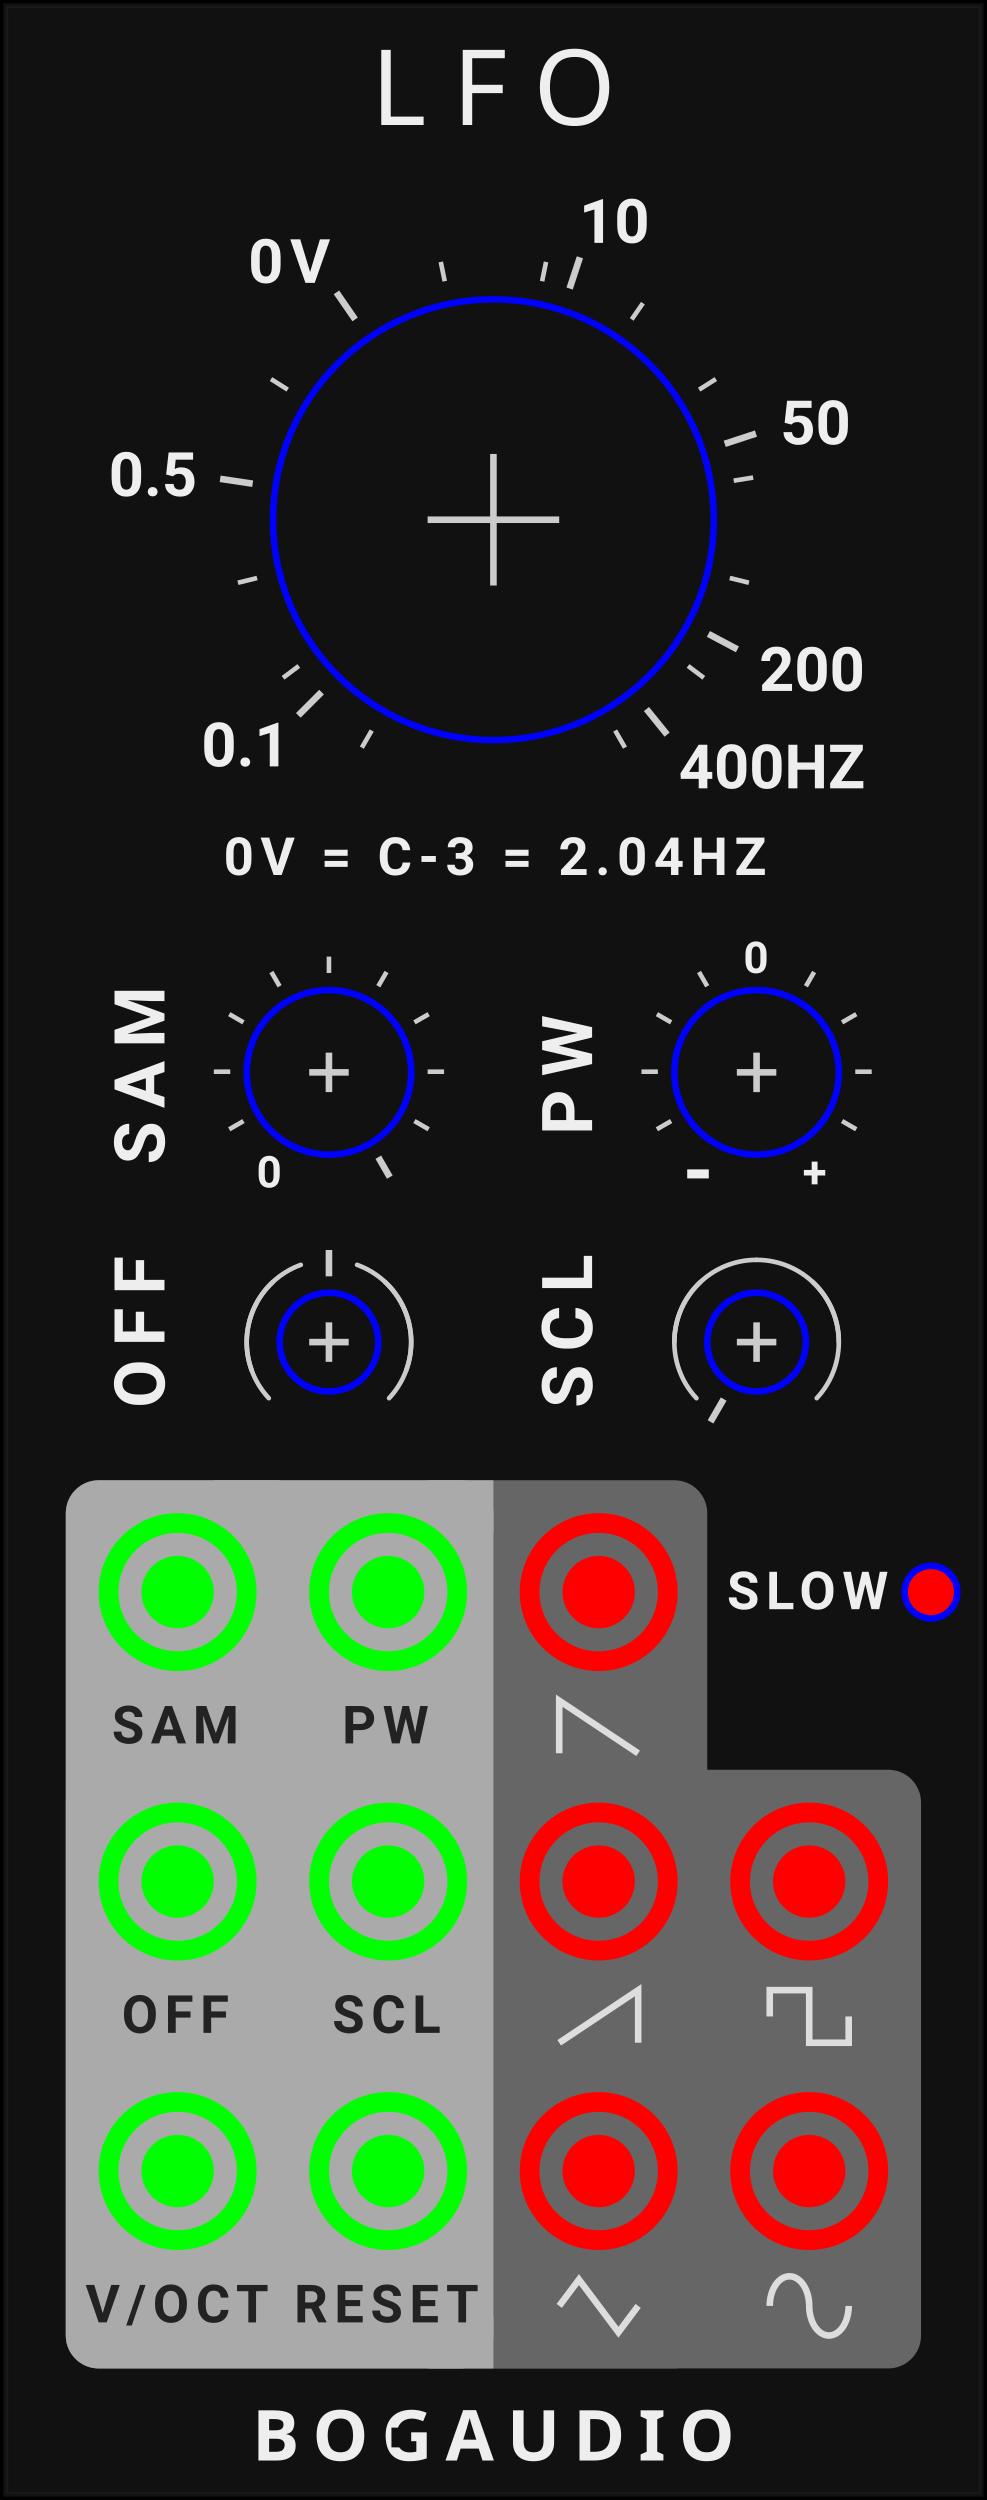
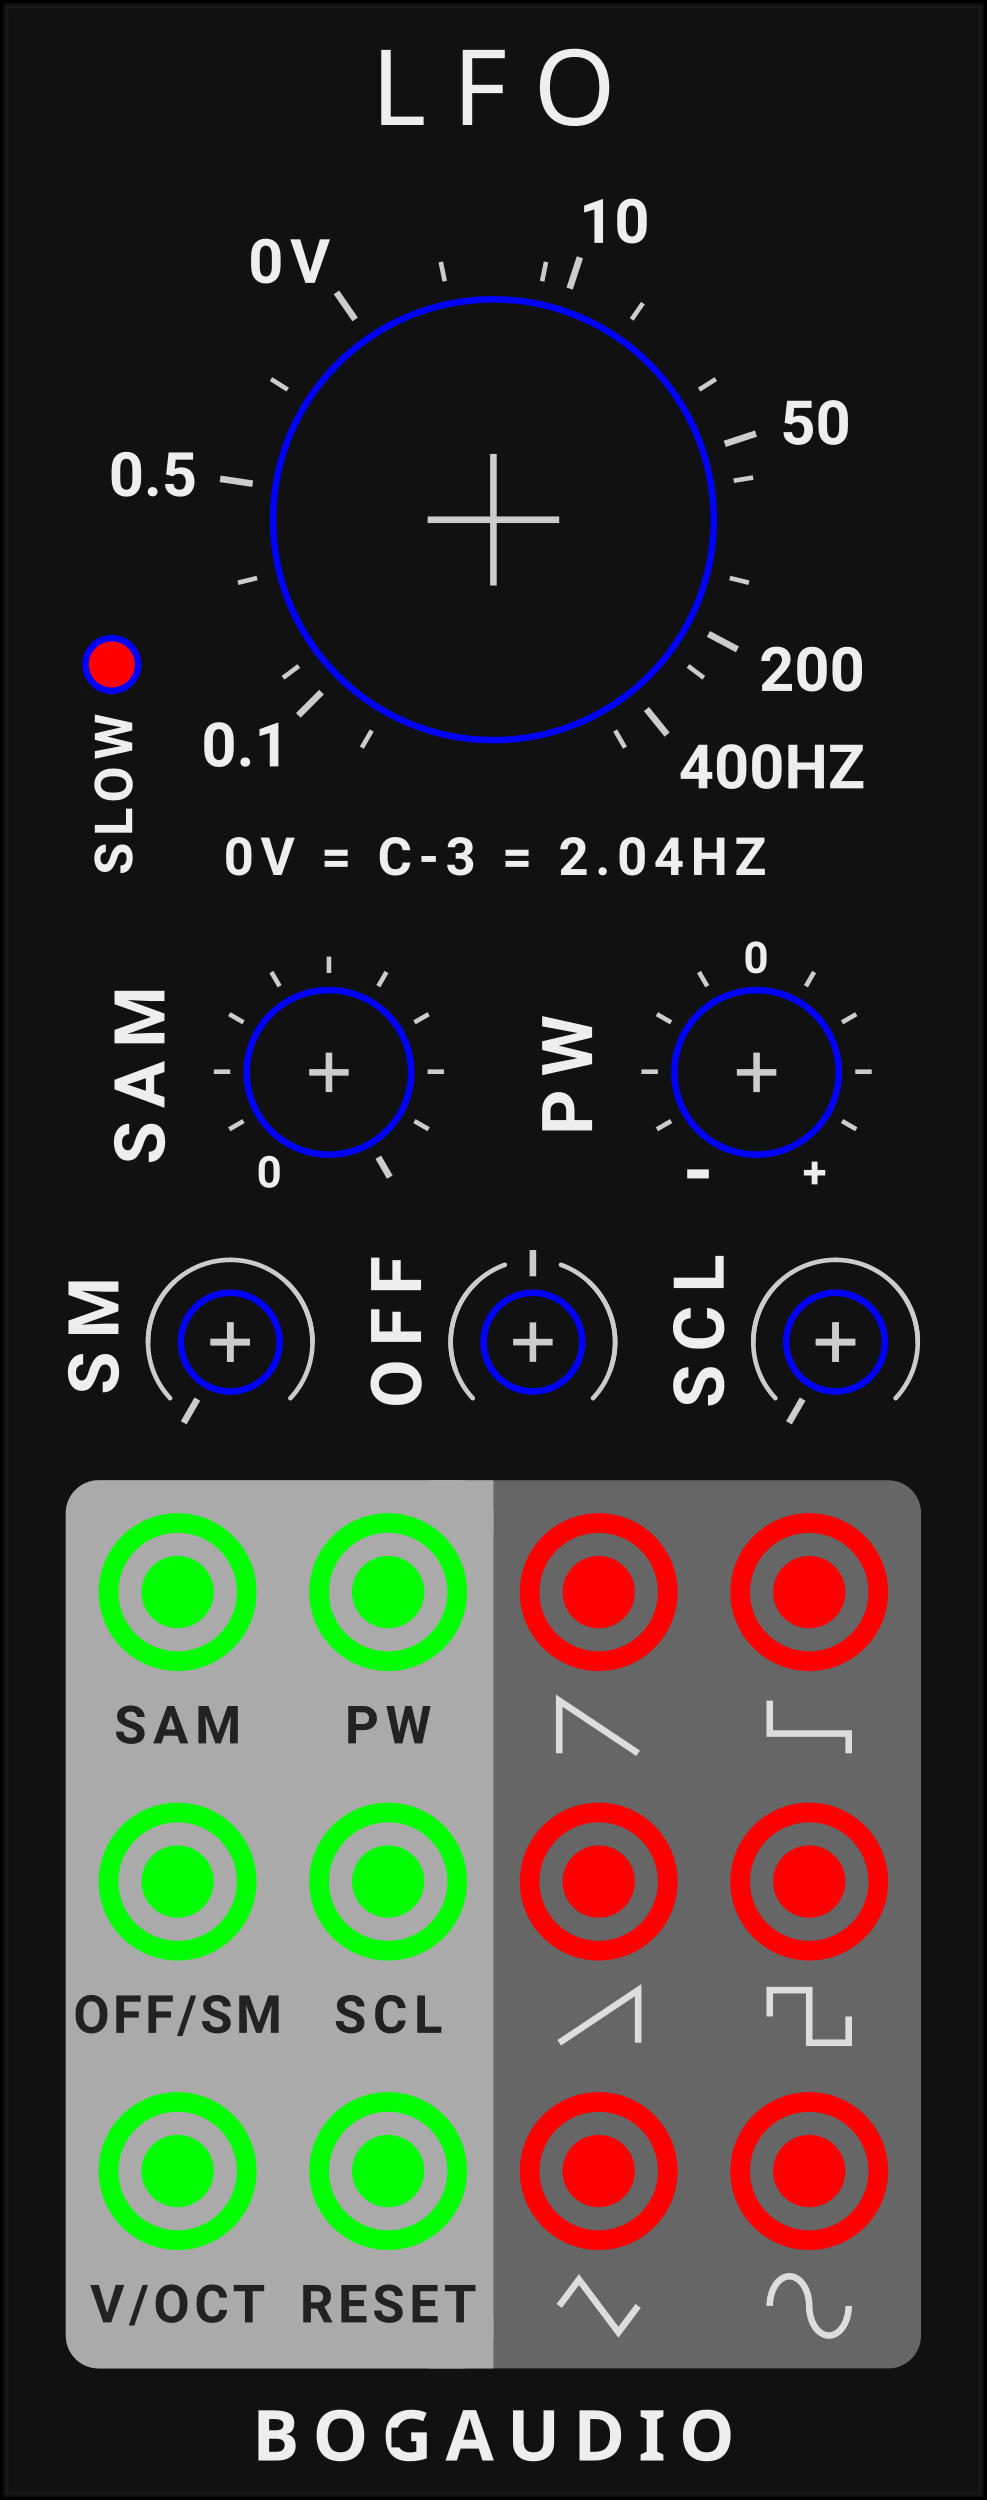
<svg xmlns="http://www.w3.org/2000/svg" version="1.1" width="150.0" height="380.0" viewBox="0 0 150.0 380.0">
  <style>text {
  fill: #333;
  font-family: 'Roboto', sans-serif;
  font-weight: bold;
}
text.title {
  font-family: 'Comfortaa', sans-serif;
  font-weight: normal;
}
text.brand {
  font-family: 'Audiowide', sans-serif;
  font-weight: bold;
}

polyline {
  stroke: #333;
+ }
+ polyline.guide {
+   stroke: #0f0;
}
path {
  stroke: #333;
}

rect.module-background, .background-fill {
  fill: #ddd;
}
polyline.module-border-inner {
  stroke: #e4e4e4;
}
polyline.module-border-middle {
  stroke: #ebebeb;
}
polyline.module-border-outer {
  stroke: #f2f2f2;
}

g.io-group {
}
rect.input-background, rect.input-background-filler {
  fill: #fafafa;
}
rect.output-background, rect.output-background-filler {
  fill: #bbb;
}
text.input-label, text.output-label {
  /* font-size: 6pt; */
}
polyline.input-label, polyline.output-label {
}
path.input-label, path.output-label {
}

circle.port-rim {
  stroke: #f0f0f0;
}
circle.port-barrel {
  stroke: #222;
  fill: #222;
}
circle.knob-center {
   fill: #eee;
}
circle.knob-rim {
   fill: #333;
}
circle.knob-tick {
  fill: #fff;
}
polyline.knob-tick {
  stroke: #fff;
}


text {
  fill: #eee;
}

polyline {
  stroke: #ccc;
}
path {
  stroke: #ccc;
}

rect.module-background, .background-fill {
  fill: #111;
}
polyline.module-border-inner {
  stroke: #191919;
}
polyline.module-border-middle {
  stroke: #111;
}
polyline.module-border-outer {
  stroke: #000;
}

rect.input-background, rect.input-background-filler {
  fill: #aaa;
}
rect.output-background, rect.output-background-filler {
  fill: #666;
}
text.input-label {
  fill: #222;
}
polyline.input-label, path.input-label {
  stroke: #222;
}
text.output-label {
  fill: #ddd;
}
polyline.output-label, path.output-label {
  stroke: #ddd;
}

circle.port-rim {
  stroke: #c0c0c0;
}
circle.port-barrel {
  stroke: #222;
  fill: #222;
}
circle.knob-center {
   fill: #888;
}
circle.knob-rim {
   fill: #444;
}
circle.knob-tick {
  fill: #fff;
}
polyline.knob-tick {
  stroke: #fff;
}
</style>
  <rect class="module-background background-fill" width="150.0" height="380.0" />
  <polyline class="module-border-inner" points="1,1 149.0,1 149.0,379.0 1,379.0 1,1" stroke-width="0.5" fill="none" />
  <polyline class="module-border-middle" points="0.5,0.5 149.5,0.5 149.5,379.5 0.5,379.5 0.5,0.5" stroke-width="0.8" fill="none" />
  <polyline class="module-border-outer" points="0,0 150.0,0 150.0,380.0 0,380.0 0,0" stroke-width="1" fill="none" />
  <text class="title" font-size="12pt" letter-spacing="4px" text-anchor="middle" transform="translate(75.0 19)">LFO</text>
  <g transform="translate(0 374)">
    <text class="brand" font-size="8pt" letter-spacing="2px" text-anchor="middle" transform="translate(75.0 0)">BOGAUDIO</text>
    <rect class="background-fill" width="3" height="3" transform="translate(59.5 -5)" />
  </g>
  <g transform="translate(21 25)">
    <g transform="translate(20 20)">
      <svg id="FREQUENCY_PARAM">
        <g transform="translate(34 34)">
          <polyline points="-10,0 10,0" stroke-width="1" stroke="#00f" />
          <polyline points="0,-10 0,10" stroke-width="1" stroke="#00f" />
          <circle cx="0" cy="0" r="33.5" stroke-width="1" stroke="#00f" fill="none" />
        </g>
      </svg>
    </g>
  </g>
  <g transform="translate(11 15)">
    <g transform="translate(64 64)">
      <g transform="rotate(-225.08) translate(34 0)">
        <polyline points="0,0 5,0" stroke-width="1" transform="translate(3 0)" />
        <text font-size="7.0pt" transform="translate(14 0) rotate(225.08) translate(-10.5 3.5)">0.1</text>
      </g>
      <g transform="rotate(-171.49) translate(34 0)">
        <polyline points="0,0 5,0" stroke-width="1" transform="translate(3 0)" />
        <text font-size="7.0pt" transform="translate(14 0) rotate(171.49) translate(-11 3.5)">0.5</text>
      </g>
      <g transform="rotate(-71.76) translate(34 0)">
        <polyline points="0,0 5,0" stroke-width="1" transform="translate(3 0)" />
        <text font-size="7.0pt" transform="translate(14 0) rotate(71.76) translate(-2 3.5)">10</text>
      </g>
      <g transform="rotate(-124.62) translate(34 0)">
        <polyline points="0,0 5,0" stroke-width="1" transform="translate(3 0)" />
        <text font-size="7.0pt" letter-spacing="1px" transform="translate(14 0) rotate(124.62) translate(-10 3.5)">0V</text>
      </g>
      <g transform="rotate(-18.17) translate(34 0)">
        <polyline points="0,0 5,0" stroke-width="1" transform="translate(3 0)" />
        <text font-size="7.0pt" transform="translate(14 0) rotate(18.17) translate(-2 3.5)">50</text>
      </g>
      <g transform="rotate(27.98) translate(34 0)">
        <polyline points="0,0 5,0" stroke-width="1" transform="translate(3 0)" />
        <text font-size="7.0pt" transform="translate(14 0) rotate(-27.98) translate(-2 3.5)">200</text>
      </g>
      <g transform="rotate(51.05) translate(34 0)">
        <polyline points="0,0 5,0" stroke-width="1" transform="translate(3 0)" />
        <text font-size="7.0pt" transform="translate(14 0) rotate(-51.05) translate(-2 3.5)">400HZ</text>
      </g>
      <polyline points="0,0 3,0" stroke-width="0.7" transform="rotate(-240) translate(37 0)" />
      <polyline points="0,0 3,0" stroke-width="0.7" transform="rotate(-216.92) translate(37 0)" />
      <polyline points="0,0 3,0" stroke-width="0.7" transform="rotate(-193.85) translate(37 0)" />
      <polyline points="0,0 3,0" stroke-width="0.7" transform="rotate(-147.69) translate(37 0)" />
      <polyline points="0,0 3,0" stroke-width="0.7" transform="rotate(-101.54) translate(37 0)" />
      <polyline points="0,0 3,0" stroke-width="0.7" transform="rotate(-78.46) translate(37 0)" />
      <polyline points="0,0 3,0" stroke-width="0.7" transform="rotate(-55.38) translate(37 0)" />
      <polyline points="0,0 3,0" stroke-width="0.7" transform="rotate(-32.31) translate(37 0)" />
      <polyline points="0,0 3,0" stroke-width="0.7" transform="rotate(-9.23) translate(37 0)" />
      <polyline points="0,0 3,0" stroke-width="0.7" transform="rotate(13.85) translate(37 0)" />
      <polyline points="0,0 3,0" stroke-width="0.7" transform="rotate(36.92) translate(37 0)" />
      <polyline points="0,0 3,0" stroke-width="0.7" transform="rotate(60) translate(37 0)" />
    </g>
  </g>
  <text font-size="6pt" letter-spacing="1px" transform="translate(34 133)">0V = C-3 = 2.04HZ</text>
-   <g transform="translate(110.5 238.5)">
+   <g transform="translate(14 133) rotate(-90)">
    <text font-size="6pt" letter-spacing="1px" transform="translate(0 6.1)">SLOW</text>
-     <g transform="translate(26.5 -1)">
+     <g transform="translate(27.5 -1.5)">
      <svg id="SLOW_PARAM">
        <g transform="translate(4.5 4.5)">
          <circle r="4" stroke-width="1" stroke="#00f" fill="#f00" />
        </g>
      </svg>
    </g>
  </g>
  <g transform="translate(10 150)">
    <g transform="translate(7 0)">
      <text font-size="8pt" letter-spacing="2px" transform="translate(8 27) rotate(270)">SAM</text>
      <g transform="translate(20 0)">
        <svg id="SAMPLE_PARAM">
          <g transform="translate(13 13)">
            <polyline points="-3,0 3,0" stroke-width="1" stroke="#00f" />
            <polyline points="0,-3 0,3" stroke-width="1" stroke="#00f" />
            <circle cx="0" cy="0" r="12.5" stroke-width="1" stroke="#00f" fill="none" />
          </g>
        </svg>
      </g>
    </g>
    <g transform="translate(17.5 -9.6)">
      <g transform="translate(22.5 22.5)">
        <text font-size="5.0pt" transform="rotate(-240) translate(18 0) rotate(240) translate(-2 2)">0</text>
        <polyline points="0,0 2.5,0" stroke-width="0.7" transform="rotate(-210) translate(15 0)" />
        <polyline points="0,0 2.5,0" stroke-width="0.7" transform="rotate(-180) translate(15 0)" />
        <polyline points="0,0 2.5,0" stroke-width="0.7" transform="rotate(-150) translate(15 0)" />
        <polyline points="0,0 2.5,0" stroke-width="0.7" transform="rotate(-120) translate(15 0)" />
        <polyline points="0,0 2.5,0" stroke-width="0.7" transform="rotate(-90) translate(15 0)" />
        <polyline points="0,0 2.5,0" stroke-width="0.7" transform="rotate(-60) translate(15 0)" />
        <polyline points="0,0 2.5,0" stroke-width="0.7" transform="rotate(-30) translate(15 0)" />
        <polyline points="0,0 2.5,0" stroke-width="0.7" transform="rotate(0) translate(15 0)" />
        <polyline points="0,0 2.5,0" stroke-width="0.7" transform="rotate(30) translate(15 0)" />
        <polyline points="0,0 3.5,0" stroke-width="1" transform="rotate(60) translate(15 0)" />
      </g>
    </g>
    <g transform="translate(72 0)">
      <text font-size="8pt" letter-spacing="2px" transform="translate(8 22.5) rotate(270)">PW</text>
      <g transform="translate(20 0)">
        <svg id="PW_PARAM">
          <g transform="translate(13 13)">
            <polyline points="-3,0 3,0" stroke-width="1" stroke="#00f" />
            <polyline points="0,-3 0,3" stroke-width="1" stroke="#00f" />
            <circle cx="0" cy="0" r="12.5" stroke-width="1" stroke="#00f" fill="none" />
          </g>
        </svg>
      </g>
    </g>
    <g transform="translate(82.5 -9.6)">
      <g transform="translate(22.5 22.5)">
        <g transform="rotate(-240) translate(15 0)">
          <text font-size="9.0pt" transform="translate(3 0) rotate(240) translate(-2.2 3.6)">-</text>
        </g>
        <g transform="rotate(-210) translate(15 0)">
          <polyline points="0,0 2.5,0" stroke-width="0.7" />
        </g>
        <g transform="rotate(-180) translate(15 0)">
          <polyline points="0,0 2.5,0" stroke-width="0.7" />
        </g>
        <g transform="rotate(-150) translate(15 0)">
          <polyline points="0,0 2.5,0" stroke-width="0.7" />
        </g>
        <g transform="rotate(-120) translate(15 0)">
          <polyline points="0,0 2.5,0" stroke-width="0.7" />
        </g>
        <g transform="rotate(-90) translate(15 0)">
          <text font-size="5.0pt" transform="translate(2 0) rotate(90) translate(-2 2)">0</text>
        </g>
        <g transform="rotate(-60) translate(15 0)">
          <polyline points="0,0 2.5,0" stroke-width="0.7" />
        </g>
        <g transform="rotate(-30) translate(15 0)">
          <polyline points="0,0 2.5,0" stroke-width="0.7" />
        </g>
        <g transform="rotate(0) translate(15 0)">
          <polyline points="0,0 2.5,0" stroke-width="0.7" />
        </g>
        <g transform="rotate(30) translate(15 0)">
          <polyline points="0,0 2.5,0" stroke-width="0.7" />
        </g>
        <g transform="rotate(60) translate(15 0)">
          <text font-size="5.0pt" transform="translate(3 0) rotate(-60) translate(-2 2)">+</text>
        </g>
      </g>
    </g>
  </g>
-   <g transform="translate(10 196)">
-     <g transform="translate(7 0)">
+   <g transform="translate(0 196)">
+     <g transform="translate(10 0)">
+       <text font-size="8pt" letter-spacing="2px" transform="translate(8 16) rotate(270)">SM</text>
+       <g transform="translate(17 0)">
+         <svg id="SMOOTH_PARAM">
+           <g transform="translate(8 8)">
+             <polyline points="-3,0 3,0" stroke-width="1" stroke="#00f" />
+             <polyline points="0,-3 0,3" stroke-width="1" stroke="#00f" />
+             <circle r="7.5" stroke-width="1" stroke="#00f" fill="none" />
+           </g>
+         </svg>
+       </g>
+       <g transform="translate(5 -12)">
+         <g transform="translate(20 20)">
+           <polyline points="0,0 4.167,0" stroke-width="1" transform="rotate(-240) translate(10.0 0)" />
+           <path class="0.0" d="M 0 -12.5 A 12.5 12.5 0 0 1 12.5 0" stroke-width="0.7" stroke-linecap="round" stroke="#ccc" fill="none" transform="rotate(0)" />
+           <path class="0.0" d="M 0 -12.5 A 12.5 12.5 0 0 1 12.5 0" stroke-width="0.7" stroke-linecap="round" stroke="#ccc" fill="none" transform="rotate(43)" />
+           <path class="0.0" d="M 0 -12.5 A 12.5 12.5 0 0 0 -12.5 0" stroke-width="0.7" stroke-linecap="round" stroke="#ccc" fill="none" transform="rotate(0)" />
+           <path class="0.0" d="M 0 -12.5 A 12.5 12.5 0 0 0 -12.5 0" stroke-width="0.7" stroke-linecap="round" stroke="#ccc" fill="none" transform="rotate(-43)" />
+           <polyline points="-3,0 3,0" stroke-width="1" fill="none" />
+           <polyline points="0,-3 0,3" stroke-width="1" fill="none" />
+         </g>
+       </g>
+     </g>
+     <g transform="translate(56 0)">
      <text font-size="8pt" letter-spacing="2px" transform="translate(8 18) rotate(270)">OFF</text>
-       <g transform="translate(25 0)">
+       <g transform="translate(17 0)">
        <svg id="OFFSET_PARAM">
          <g transform="translate(8 8)">
            <polyline points="-3,0 3,0" stroke-width="1" stroke="#00f" />
            <polyline points="0,-3 0,3" stroke-width="1" stroke="#00f" />
            <circle r="7.5" stroke-width="1" stroke="#00f" fill="none" />
          </g>
        </svg>
      </g>
-     </g>
-     <g transform="translate(20 -12)">
-       <g transform="translate(20 20)">
-         <polyline points="0,0 4,0" stroke-width="1" transform="rotate(-90) translate(10 0)" />
-         <path d="M 0 -12.5 A 12.5 12.5 0 0 1 12.5 0" stroke-width="0.7" stroke-linecap="round" stroke="#ccc" fill="none" transform="rotate(20)" />
-         <path d="M 0 -12.5 A 12.5 12.5 0 0 1 12.5 0" stroke-width="0.7" stroke-linecap="round" stroke="#ccc" fill="none" transform="rotate(43)" />
-         <path d="M 0 -12.5 A 12.5 12.5 0 0 0 -12.5 0" stroke-width="0.7" stroke-linecap="round" stroke="#ccc" fill="none" transform="rotate(-20)" />
-         <path d="M 0 -12.5 A 12.5 12.5 0 0 0 -12.5 0" stroke-width="0.7" stroke-linecap="round" stroke="#ccc" fill="none" transform="rotate(-43)" />
-       </g>
-     </g>
-     <g transform="translate(72 0)">
+       <g transform="translate(5 -12)">
+         <g transform="translate(20 20)">
+           <polyline points="0,0 4,0" stroke-width="1" transform="rotate(-90) translate(10 0)" />
+           <path d="M 0 -12.5 A 12.5 12.5 0 0 1 12.5 0" stroke-width="0.7" stroke-linecap="round" stroke="#ccc" fill="none" transform="rotate(20)" />
+           <path d="M 0 -12.5 A 12.5 12.5 0 0 1 12.5 0" stroke-width="0.7" stroke-linecap="round" stroke="#ccc" fill="none" transform="rotate(43)" />
+           <path d="M 0 -12.5 A 12.5 12.5 0 0 0 -12.5 0" stroke-width="0.7" stroke-linecap="round" stroke="#ccc" fill="none" transform="rotate(-20)" />
+           <path d="M 0 -12.5 A 12.5 12.5 0 0 0 -12.5 0" stroke-width="0.7" stroke-linecap="round" stroke="#ccc" fill="none" transform="rotate(-43)" />
+         </g>
+       </g>
+     </g>
+     <g transform="translate(102 0)">
      <text font-size="8pt" letter-spacing="2px" transform="translate(8 18) rotate(270)">SCL</text>
-       <g transform="translate(25 0)">
+       <g transform="translate(17 0)">
        <svg id="SCALE_PARAM">
          <g transform="translate(8 8)">
            <polyline points="-3,0 3,0" stroke-width="1" stroke="#00f" />
            <polyline points="0,-3 0,3" stroke-width="1" stroke="#00f" />
            <circle r="7.5" stroke-width="1" stroke="#00f" fill="none" />
          </g>
        </svg>
      </g>
-     </g>
-     <g transform="translate(85 -12)">
-       <g transform="translate(20 20)">
-         <polyline points="0,0 4,0" stroke-width="1" transform="rotate(-240) translate(10 0)" />
-         <path d="M 0 -12.5 A 12.5 12.5 0 0 1 12.5 0" stroke-width="0.7" stroke-linecap="round" stroke="#ccc" fill="none" transform="rotate(0)" />
-         <path d="M 0 -12.5 A 12.5 12.5 0 0 1 12.5 0" stroke-width="0.7" stroke-linecap="round" stroke="#ccc" fill="none" transform="rotate(43)" />
-         <path d="M 0 -12.5 A 12.5 12.5 0 0 0 -12.5 0" stroke-width="0.7" stroke-linecap="round" stroke="#ccc" fill="none" transform="rotate(0)" />
-         <path d="M 0 -12.5 A 12.5 12.5 0 0 0 -12.5 0" stroke-width="0.7" stroke-linecap="round" stroke="#ccc" fill="none" transform="rotate(-43)" />
+       <g transform="translate(5 -12)">
+         <g transform="translate(20 20)">
+           <polyline points="0,0 4.167,0" stroke-width="1" transform="rotate(-240) translate(10.0 0)" />
+           <path class="0.0" d="M 0 -12.5 A 12.5 12.5 0 0 1 12.5 0" stroke-width="0.7" stroke-linecap="round" stroke="#ccc" fill="none" transform="rotate(0)" />
+           <path class="0.0" d="M 0 -12.5 A 12.5 12.5 0 0 1 12.5 0" stroke-width="0.7" stroke-linecap="round" stroke="#ccc" fill="none" transform="rotate(43)" />
+           <path class="0.0" d="M 0 -12.5 A 12.5 12.5 0 0 0 -12.5 0" stroke-width="0.7" stroke-linecap="round" stroke="#ccc" fill="none" transform="rotate(0)" />
+           <path class="0.0" d="M 0 -12.5 A 12.5 12.5 0 0 0 -12.5 0" stroke-width="0.7" stroke-linecap="round" stroke="#ccc" fill="none" transform="rotate(-43)" />
+           <polyline points="-3,0 3,0" stroke-width="1" fill="none" />
+           <polyline points="0,-3 0,3" stroke-width="1" fill="none" />
+         </g>
      </g>
    </g>
  </g>
  <g class="io-group" transform="translate(0 225)">
-     <rect class="output-background" width="130" height="91" rx="5" transform="translate(10 44)" />
-     <rect class="output-background" width="97.5" height="135" rx="5" transform="translate(10 0)" />
+     <rect class="output-background" width="130" height="135" rx="5" transform="translate(10 0)" />
    <rect class="input-background" width="65" height="135" rx="5" transform="translate(10 0)" />
-     <rect class="input-background-filler" width="10" height="8" transform="translate(32.5 0)" />
    <rect class="input-background-filler" width="10" height="8" transform="translate(65 0)" />
    <rect class="input-background-filler" width="10" height="8" transform="translate(65 127)" />
    <g transform="translate(12 0)">
      <g transform="translate(3 5)">
        <svg id="SAMPLE_INPUT">
          <g transform="translate(12 12)">
            <circle cx="0" cy="0" r="5" stroke-width="1" stroke="#0f0" fill="#0f0" />
            <circle cx="0" cy="0" r="10.5" stroke-width="3" stroke="#0f0" fill="none" />
          </g>
        </svg>
      </g>
-       <text class="input-label" font-size="6pt" letter-spacing="1px" transform="translate(5 40)">SAM</text>
+       <text class="input-label" font-size="6pt" letter-spacing="1px" text-anchor="middle" transform="translate(15 40)">SAM</text>
    </g>
    <g transform="translate(44 0)">
      <g transform="translate(3 5)">
        <svg id="PW_INPUT">
          <g transform="translate(12 12)">
            <circle cx="0" cy="0" r="5" stroke-width="1" stroke="#0f0" fill="#0f0" />
            <circle cx="0" cy="0" r="10.5" stroke-width="3" stroke="#0f0" fill="none" />
          </g>
        </svg>
      </g>
-       <text class="input-label" font-size="6pt" letter-spacing="1px" transform="translate(8 40)">PW</text>
+       <text class="input-label" font-size="6pt" letter-spacing="1px" text-anchor="middle" transform="translate(15 40)">PW</text>
    </g>
    <g transform="translate(76 0)">
      <g transform="translate(3 5)">
        <svg id="RAMP_DOWN_OUTPUT">
          <g transform="translate(12 12)">
            <circle cx="0" cy="0" r="5" stroke-width="1" stroke="#f00" fill="#f00" />
            <circle cx="0" cy="0" r="10.5" stroke-width="3" stroke="#f00" fill="none" />
          </g>
        </svg>
      </g>
      <g transform="translate(9 33.5)">
        <polyline class="output-label" points="0,8 0,0 12,8" stroke-width="1" fill="none" />
+       </g>
+     </g>
+     <g transform="translate(108 0)">
+       <g transform="translate(3 5)">
+         <svg id="STEPPED_OUTPUT">
+           <g transform="translate(12 12)">
+             <circle cx="0" cy="0" r="5" stroke-width="1" stroke="#f00" fill="#f00" />
+             <circle cx="0" cy="0" r="10.5" stroke-width="3" stroke="#f00" fill="none" />
+           </g>
+         </svg>
+       </g>
+       <g transform="translate(9 33.5)">
+         <polyline class="output-label" points="0,0 0,5 12,5 12,8" stroke-width="1" fill="none" />
      </g>
    </g>
    <g transform="translate(0 44)">
      <g transform="translate(12 0)">
        <g transform="translate(3 5)">
          <svg id="OFFSET_INPUT">
            <g transform="translate(12 12)">
              <circle cx="0" cy="0" r="5" stroke-width="1" stroke="#0f0" fill="#0f0" />
              <circle cx="0" cy="0" r="10.5" stroke-width="3" stroke="#0f0" fill="none" />
            </g>
          </svg>
        </g>
-         <text class="input-label" font-size="6pt" letter-spacing="1px" transform="translate(6.5 40)">OFF</text>
+         <text class="input-label" font-size="6pt" letter-spacing="0.5px" text-anchor="middle" transform="translate(15 40)">OFF/SM</text>
      </g>
      <g transform="translate(44 0)">
        <g transform="translate(3 5)">
          <svg id="SCALE_INPUT">
            <g transform="translate(12 12)">
              <circle cx="0" cy="0" r="5" stroke-width="1" stroke="#0f0" fill="#0f0" />
              <circle cx="0" cy="0" r="10.5" stroke-width="3" stroke="#0f0" fill="none" />
            </g>
          </svg>
        </g>
-         <text class="input-label" font-size="6pt" letter-spacing="1px" transform="translate(6.5 40)">SCL</text>
+         <text class="input-label" font-size="6pt" letter-spacing="1px" text-anchor="middle" transform="translate(15 40)">SCL</text>
      </g>
      <g transform="translate(76 0)">
        <g transform="translate(3 5)">
          <svg id="RAMP_UP_OUTPUT">
            <g transform="translate(12 12)">
              <circle cx="0" cy="0" r="5" stroke-width="1" stroke="#f00" fill="#f00" />
              <circle cx="0" cy="0" r="10.5" stroke-width="3" stroke="#f00" fill="none" />
            </g>
          </svg>
        </g>
        <g transform="translate(9 33.5)">
          <polyline class="output-label" points="0,8 12,0 12,8" stroke-width="1" fill="none" />
        </g>
      </g>
      <g transform="translate(108 0)">
        <g transform="translate(3 5)">
          <svg id="SQUARE_OUTPUT">
            <g transform="translate(12 12)">
              <circle cx="0" cy="0" r="5" stroke-width="1" stroke="#f00" fill="#f00" />
              <circle cx="0" cy="0" r="10.5" stroke-width="3" stroke="#f00" fill="none" />
            </g>
          </svg>
        </g>
        <g transform="translate(9 33.5)">
          <polyline class="output-label" points="0,4 0,0 6,0 6,8 12,8 12,4" stroke-width="1" fill="none" />
        </g>
      </g>
      <g transform="translate(10 44)">
        <g transform="translate(2 0)">
          <g transform="translate(3 5)">
            <svg id="PITCH_INPUT">
              <g transform="translate(12 12)">
                <circle cx="0" cy="0" r="5" stroke-width="1" stroke="#0f0" fill="#0f0" />
                <circle cx="0" cy="0" r="10.5" stroke-width="3" stroke="#0f0" fill="none" />
              </g>
            </svg>
          </g>
-           <text class="input-label" font-size="6pt" letter-spacing="1px" transform="translate(1 40)">V/OCT</text>
+           <text class="input-label" font-size="6pt" letter-spacing="0.7px" text-anchor="middle" transform="translate(15 40)">V/OCT</text>
        </g>
        <g transform="translate(34 0)">
          <g transform="translate(3 5)">
            <svg id="RESET_INPUT">
              <g transform="translate(12 12)">
                <circle cx="0" cy="0" r="5" stroke-width="1" stroke="#0f0" fill="#0f0" />
                <circle cx="0" cy="0" r="10.5" stroke-width="3" stroke="#0f0" fill="none" />
              </g>
            </svg>
          </g>
-           <text class="input-label" font-size="6pt" letter-spacing="1px" transform="translate(0.7 40)">RESET</text>
+           <text class="input-label" font-size="6pt" letter-spacing="0.7px" text-anchor="middle" transform="translate(15 40)">RESET</text>
        </g>
        <g transform="translate(66 0)">
          <g transform="translate(3 5)">
            <svg id="TRIANGLE_OUTPUT">
              <g transform="translate(12 12)">
                <circle cx="0" cy="0" r="5" stroke-width="1" stroke="#f00" fill="#f00" />
                <circle cx="0" cy="0" r="10.5" stroke-width="3" stroke="#f00" fill="none" />
              </g>
            </svg>
          </g>
          <g transform="translate(9 33.5)">
            <polyline class="output-label" points="0,4 3,0 9,8 12,4" stroke-width="1" fill="none" />
          </g>
        </g>
        <g transform="translate(98 0)">
          <g transform="translate(3 5)">
            <svg id="SINE_OUTPUT">
              <g transform="translate(12 12)">
                <circle cx="0" cy="0" r="5" stroke-width="1" stroke="#f00" fill="#f00" />
                <circle cx="0" cy="0" r="10.5" stroke-width="3" stroke="#f00" fill="none" />
              </g>
            </svg>
          </g>
          <g transform="translate(9 33.5)">
            <path class="output-label" d="M 0 4 A 2 3 0 0 1 6 4" stroke-width="1" stroke="#ddd" fill="none" />
            <path class="output-label" d="M 6 4 A 2 3 0 0 0 12 4" stroke-width="1" stroke="#ddd" fill="none" />
          </g>
        </g>
      </g>
    </g>
  </g>
</svg>
